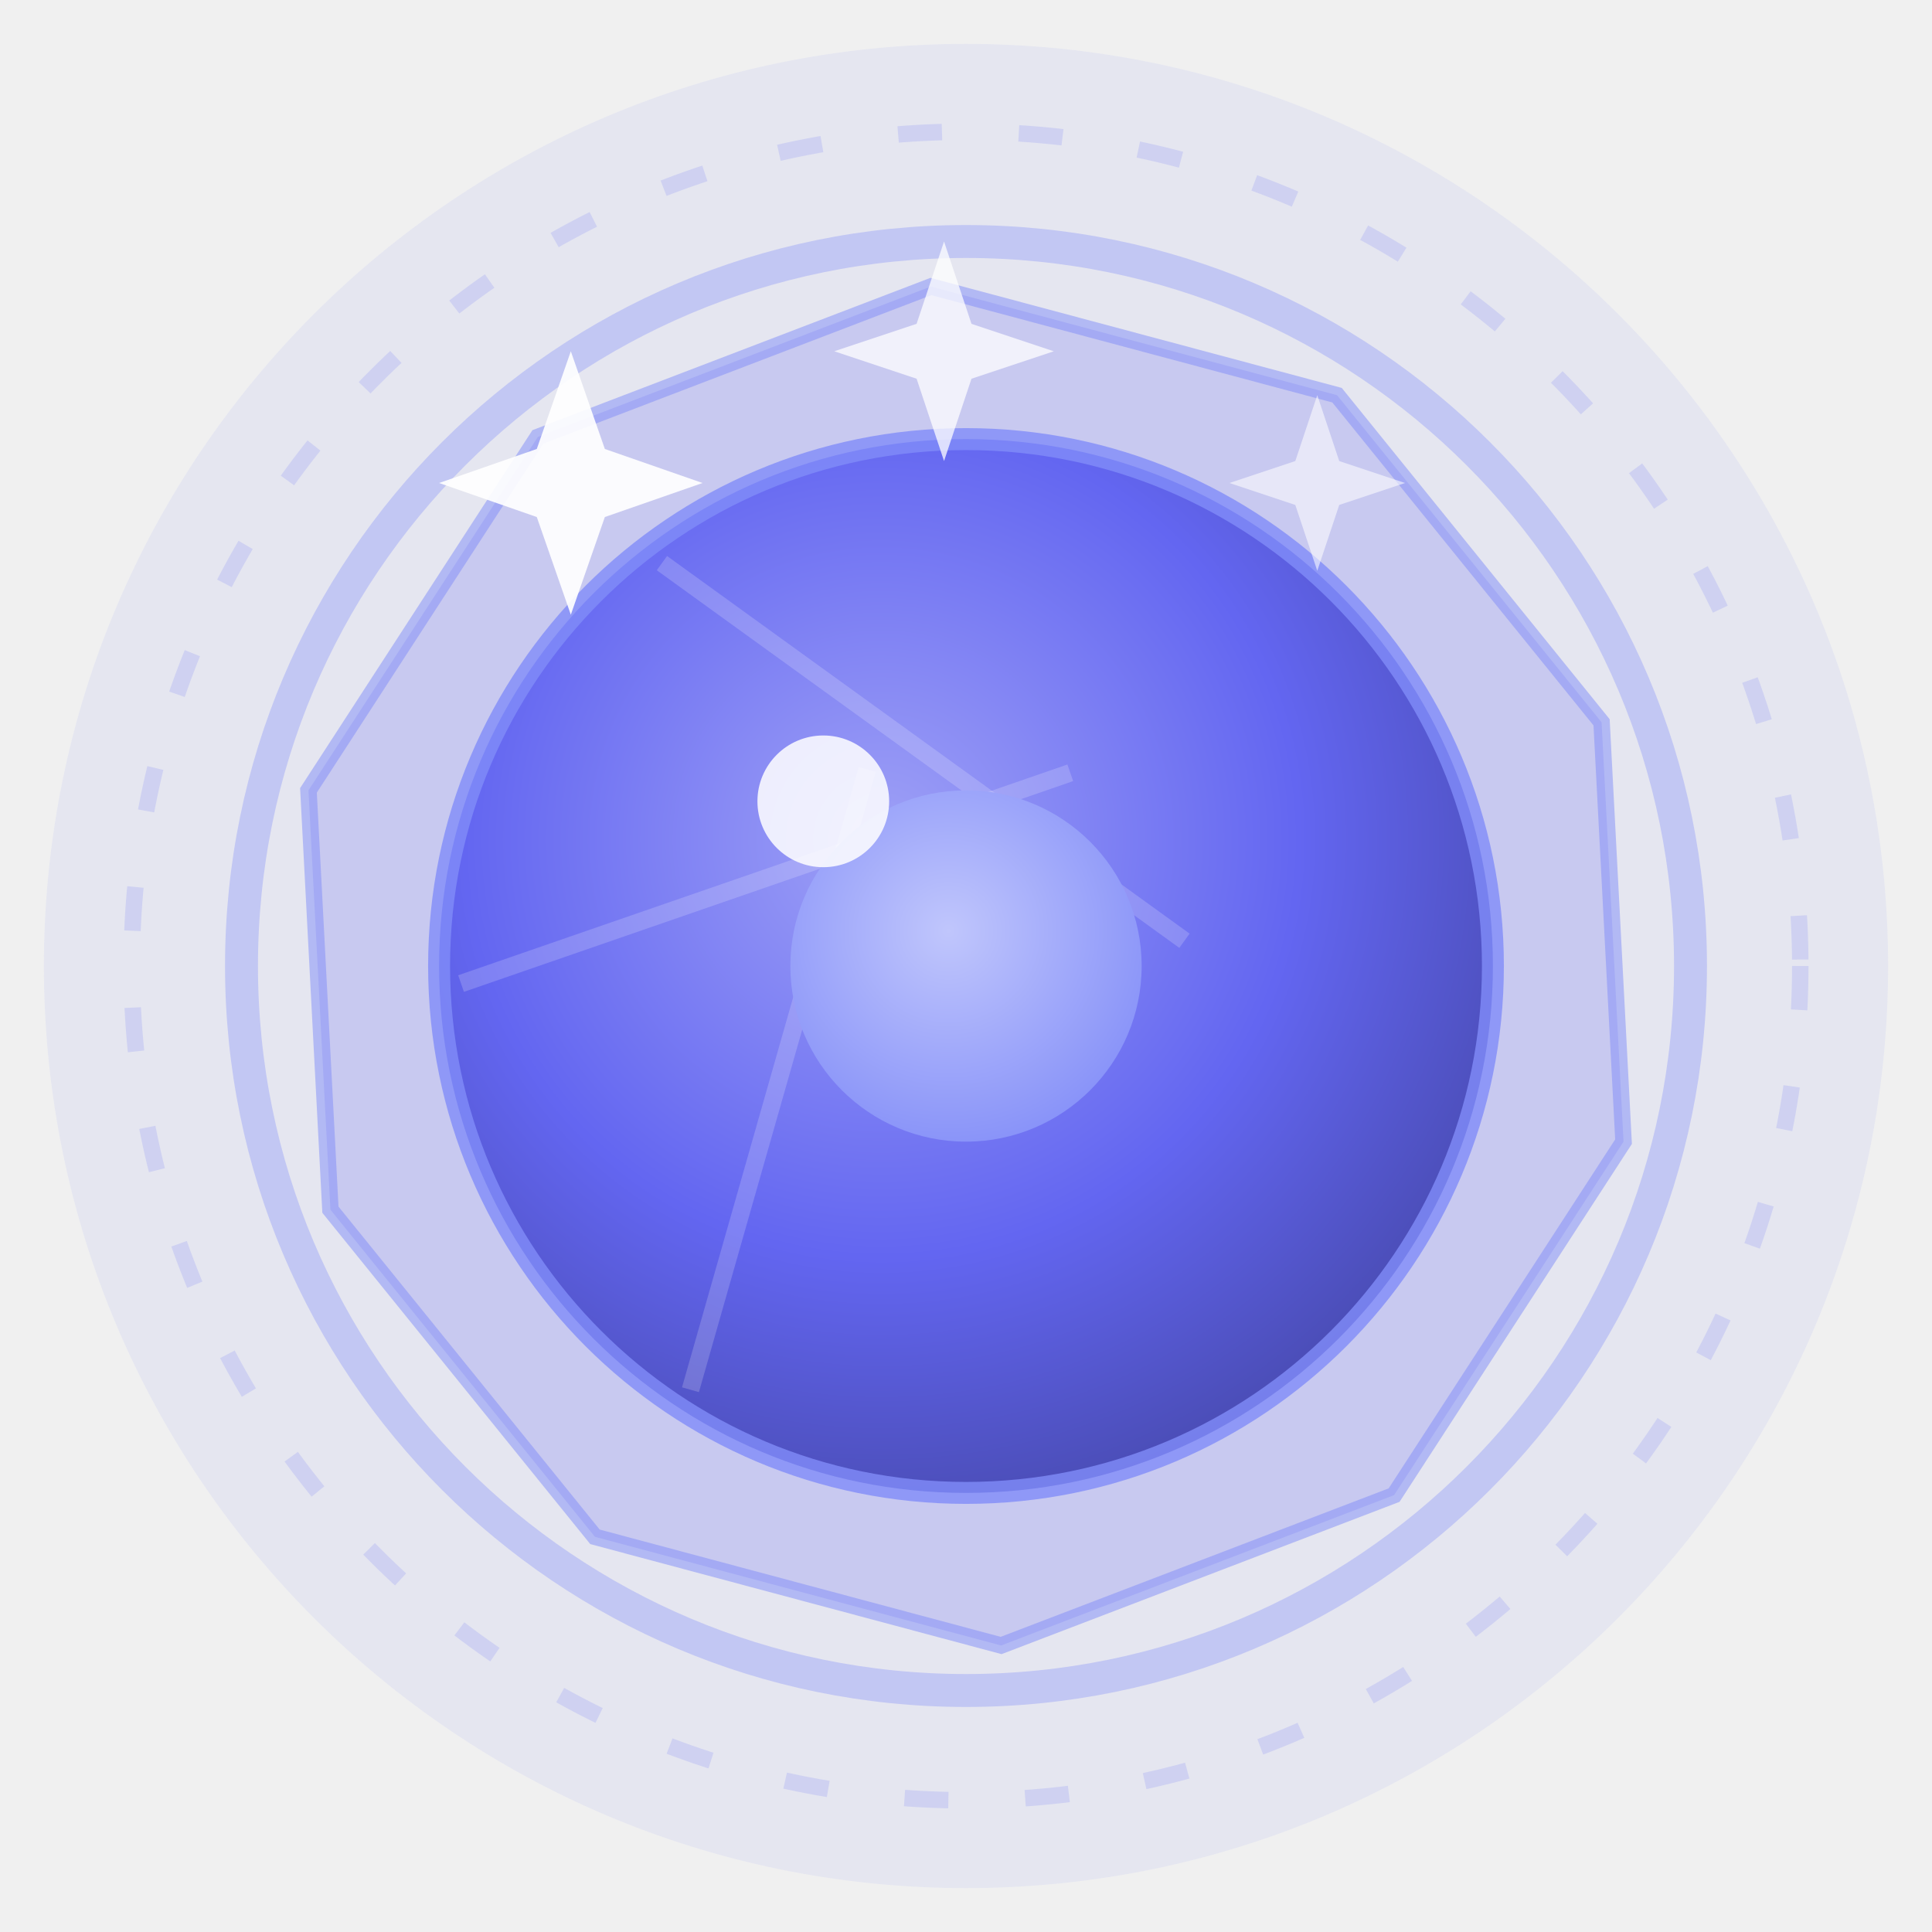
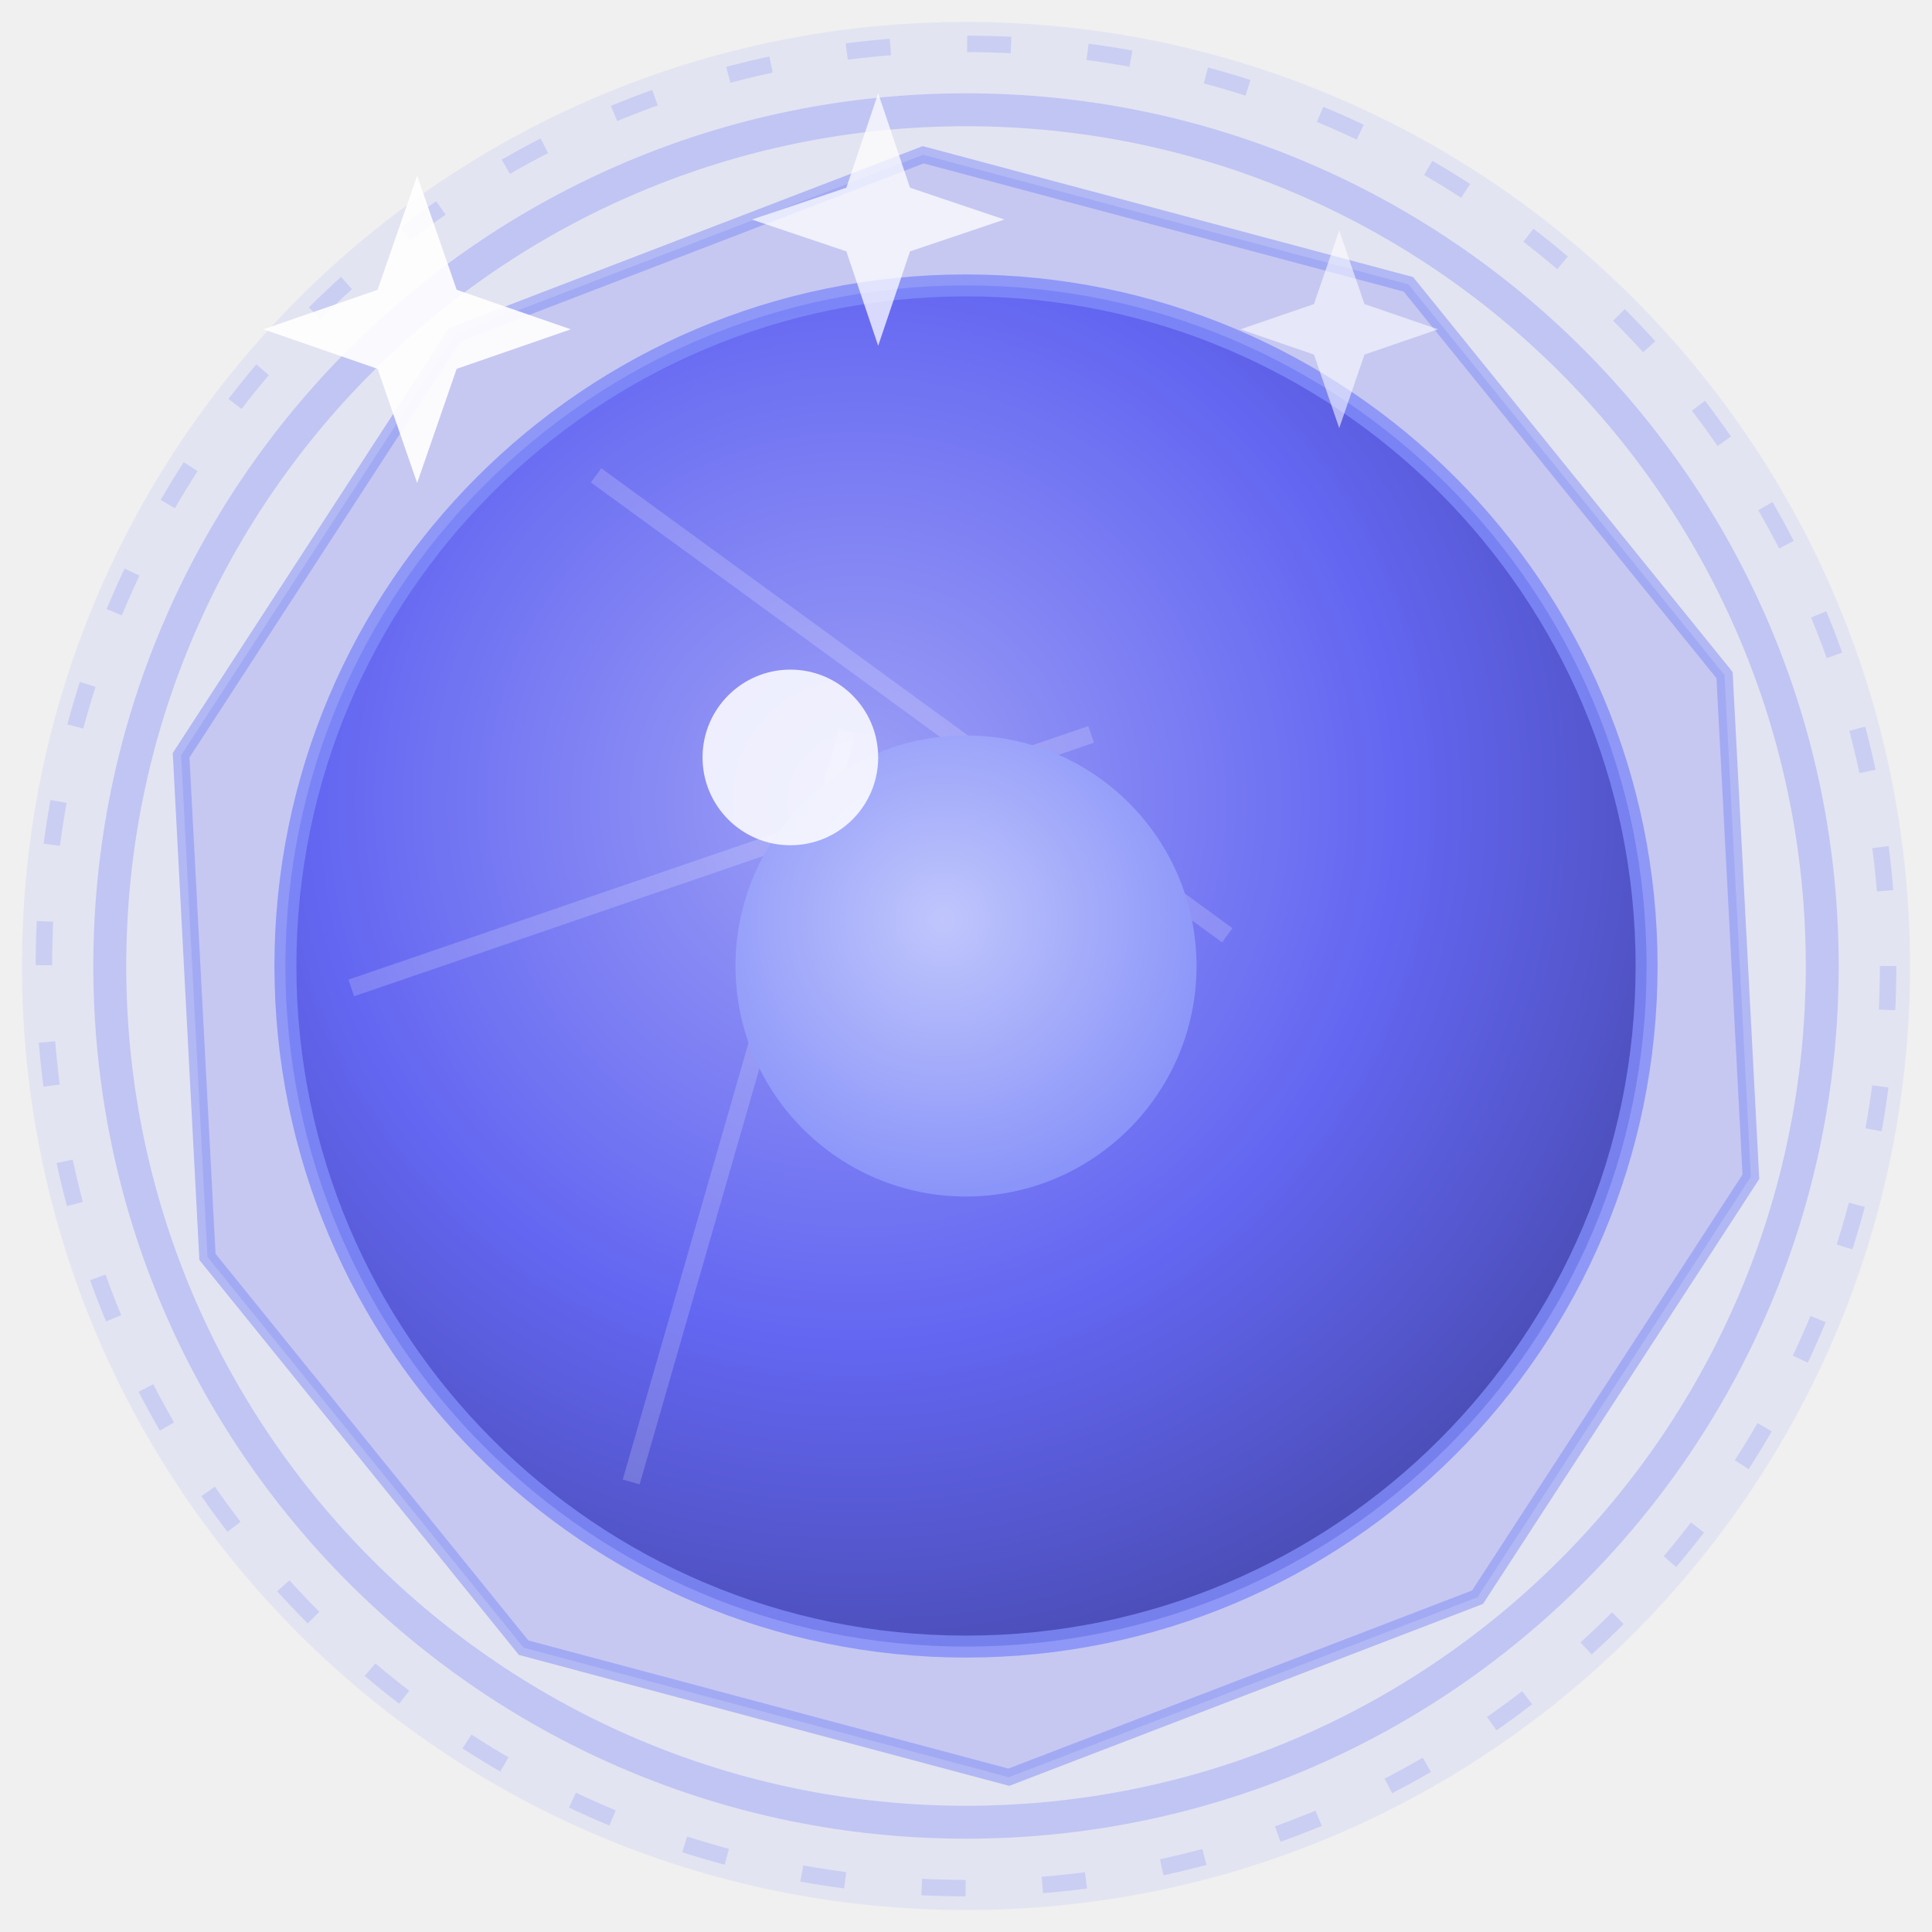
<svg xmlns="http://www.w3.org/2000/svg" width="176" height="176" viewBox="0 0 176 176">
  <defs>
    <radialGradient id="orb" cx="42%" cy="38%" r="72%">
      <stop offset="0%" stop-color="#9EA0F6" />
      <stop offset="55%" stop-color="#6366F1" />
      <stop offset="100%" stop-color="#4345A4" />
    </radialGradient>
    <radialGradient id="core" cx="45%" cy="40%" r="70%">
      <stop offset="0%" stop-color="#C0C6FC" />
      <stop offset="100%" stop-color="#818CF8" />
    </radialGradient>
  </defs>
-   <circle cx="88" cy="88" r="84" fill="#818CF8" opacity="0.10" />
-   <circle cx="88" cy="88" r="66" fill="none" stroke="#818CF8" stroke-opacity="0.35" stroke-width="3" />
-   <circle cx="88" cy="88" r="76" fill="none" stroke="#818CF8" stroke-opacity="0.22" stroke-width="1.5" stroke-dasharray="4 7" />
-   <polygon points="54.2,140.0 30.1,110.2 28.1,72.0 49.0,39.8 84.8,26.1 121.8,36.0 145.9,65.8 147.9,104.0 127.0,136.2 91.2,149.9" fill="#6366F1" fill-opacity="0.22" stroke="#818CF8" stroke-opacity="0.5" stroke-width="1.5" />
-   <circle cx="88" cy="88" r="48" fill="url(#orb)" stroke="#818CF8" stroke-opacity="0.8" stroke-width="2" />
-   <line x1="62.9" y1="126.6" x2="79.0" y2="70.1" stroke="#FFFFFF" stroke-opacity="0.18" stroke-width="1.6" />
-   <line x1="42.0" y1="89.6" x2="97.5" y2="70.4" stroke="#FFFFFF" stroke-opacity="0.18" stroke-width="1.6" />
-   <line x1="60.3" y1="51.3" x2="107.9" y2="85.7" stroke="#FFFFFF" stroke-opacity="0.18" stroke-width="1.6" />
-   <circle cx="88" cy="88" r="16" fill="url(#core)" />
-   <circle cx="75" cy="73" r="6" fill="#FFFFFF" opacity="0.85" />
-   <path d="M64.0,44.0L55.1,47.1L52.0,56.0L48.9,47.1L40.0,44.0L48.9,40.9L52.0,32.0L55.1,40.9Z" fill="#FFFFFF" opacity="0.92" />
-   <path d="M96.0,32.0L88.5,34.5L86.0,42.0L83.5,34.5L76.0,32.0L83.5,29.5L86.0,22.0L88.5,29.5Z" fill="#FFFFFF" opacity="0.74" />
-   <path d="M128.0,44.0L122.0,46.0L120.0,52.0L118.0,46.0L112.0,44.0L118.0,42.0L120.0,36.0L122.0,42.0Z" fill="#FFFFFF" opacity="0.56" />
+   <circle cx="88" cy="88" r="86" fill="#818CF8" opacity="0.12" />
+   <circle cx="88" cy="88" r="78" fill="none" stroke="#818CF8" stroke-opacity="0.35" stroke-width="3" />
+   <circle cx="88" cy="88" r="84" fill="none" stroke="#818CF8" stroke-opacity="0.25" stroke-width="1.5" stroke-dasharray="4 7" />
+   <polygon points="47.7,150.1 18.9,114.5 16.5,68.8 41.4,30.5 84.1,14.1 128.3,25.9 157.1,61.5 159.5,107.2 134.6,145.5 91.9,161.9" fill="#6366F1" fill-opacity="0.22" stroke="#818CF8" stroke-opacity="0.5" stroke-width="1.5" />
+   <polygon points="65.2,39.1 98.3,35.0 127.5,51.2 141.6,81.4 135.2,114.2 110.8,136.9 77.7,141.0 48.5,124.8 34.4,94.6 40.8,61.8" fill="#818CF8" fill-opacity="0.10" stroke="#818CF8" stroke-opacity="0.3" stroke-width="1" />
+   <circle cx="88" cy="88" r="62" fill="url(#orb)" stroke="#818CF8" stroke-opacity="0.8" stroke-width="2" />
+   <line x1="57.5" y1="135.0" x2="77.2" y2="66.6" stroke="#FFFFFF" stroke-opacity="0.18" stroke-width="1.6" />
+   <line x1="32.0" y1="90.0" x2="99.4" y2="66.9" stroke="#FFFFFF" stroke-opacity="0.18" stroke-width="1.6" />
+   <line x1="54.3" y1="43.3" x2="111.8" y2="85.2" stroke="#FFFFFF" stroke-opacity="0.18" stroke-width="1.6" />
+   <circle cx="88" cy="88" r="21" fill="url(#core)" />
+   <circle cx="72" cy="69" r="8" fill="#FFFFFF" opacity="0.85" />
+   <path d="M52.0,30.0L41.6,33.6L38.0,44.0L34.4,33.6L24.0,30.0L34.4,26.4L38.0,16.0L41.6,26.4Z" fill="#FFFFFF" opacity="0.92" />
+   <path d="M91.5,20.0L82.9,22.9L80.0,31.5L77.1,22.9L68.5,20.0L77.1,17.1L80.0,8.5L82.9,17.1Z" fill="#FFFFFF" opacity="0.74" />
+   <path d="M131.0,30.0L124.3,32.3L122.0,39.0L119.7,32.3L113.0,30.0L119.7,27.7L122.0,21.0L124.3,27.7Z" fill="#FFFFFF" opacity="0.56" />
</svg>
